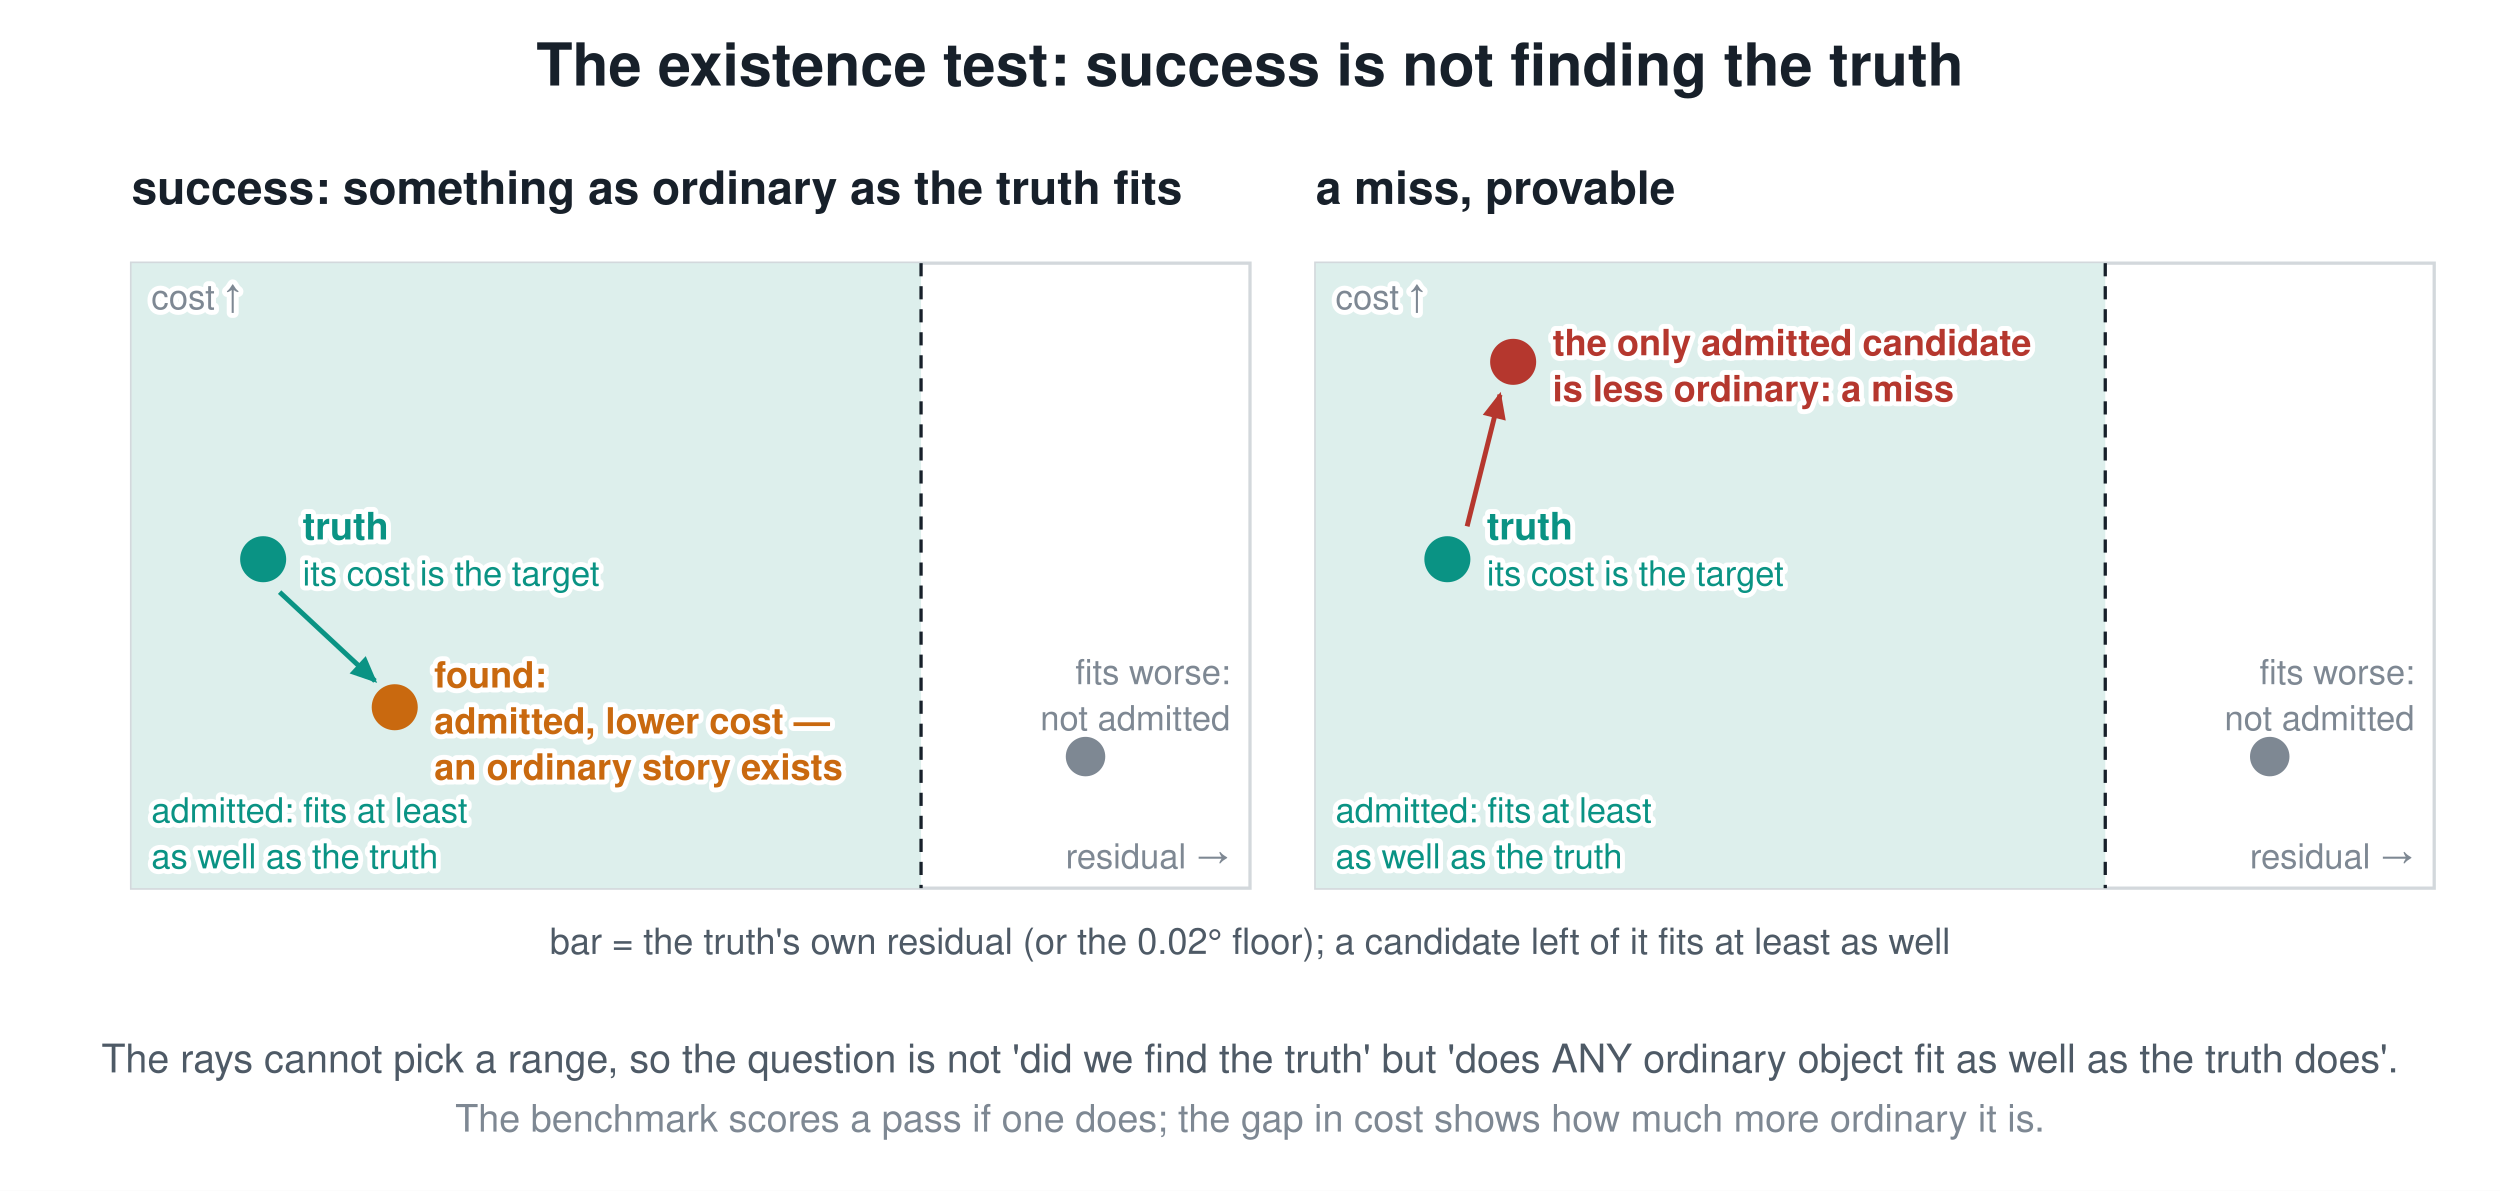
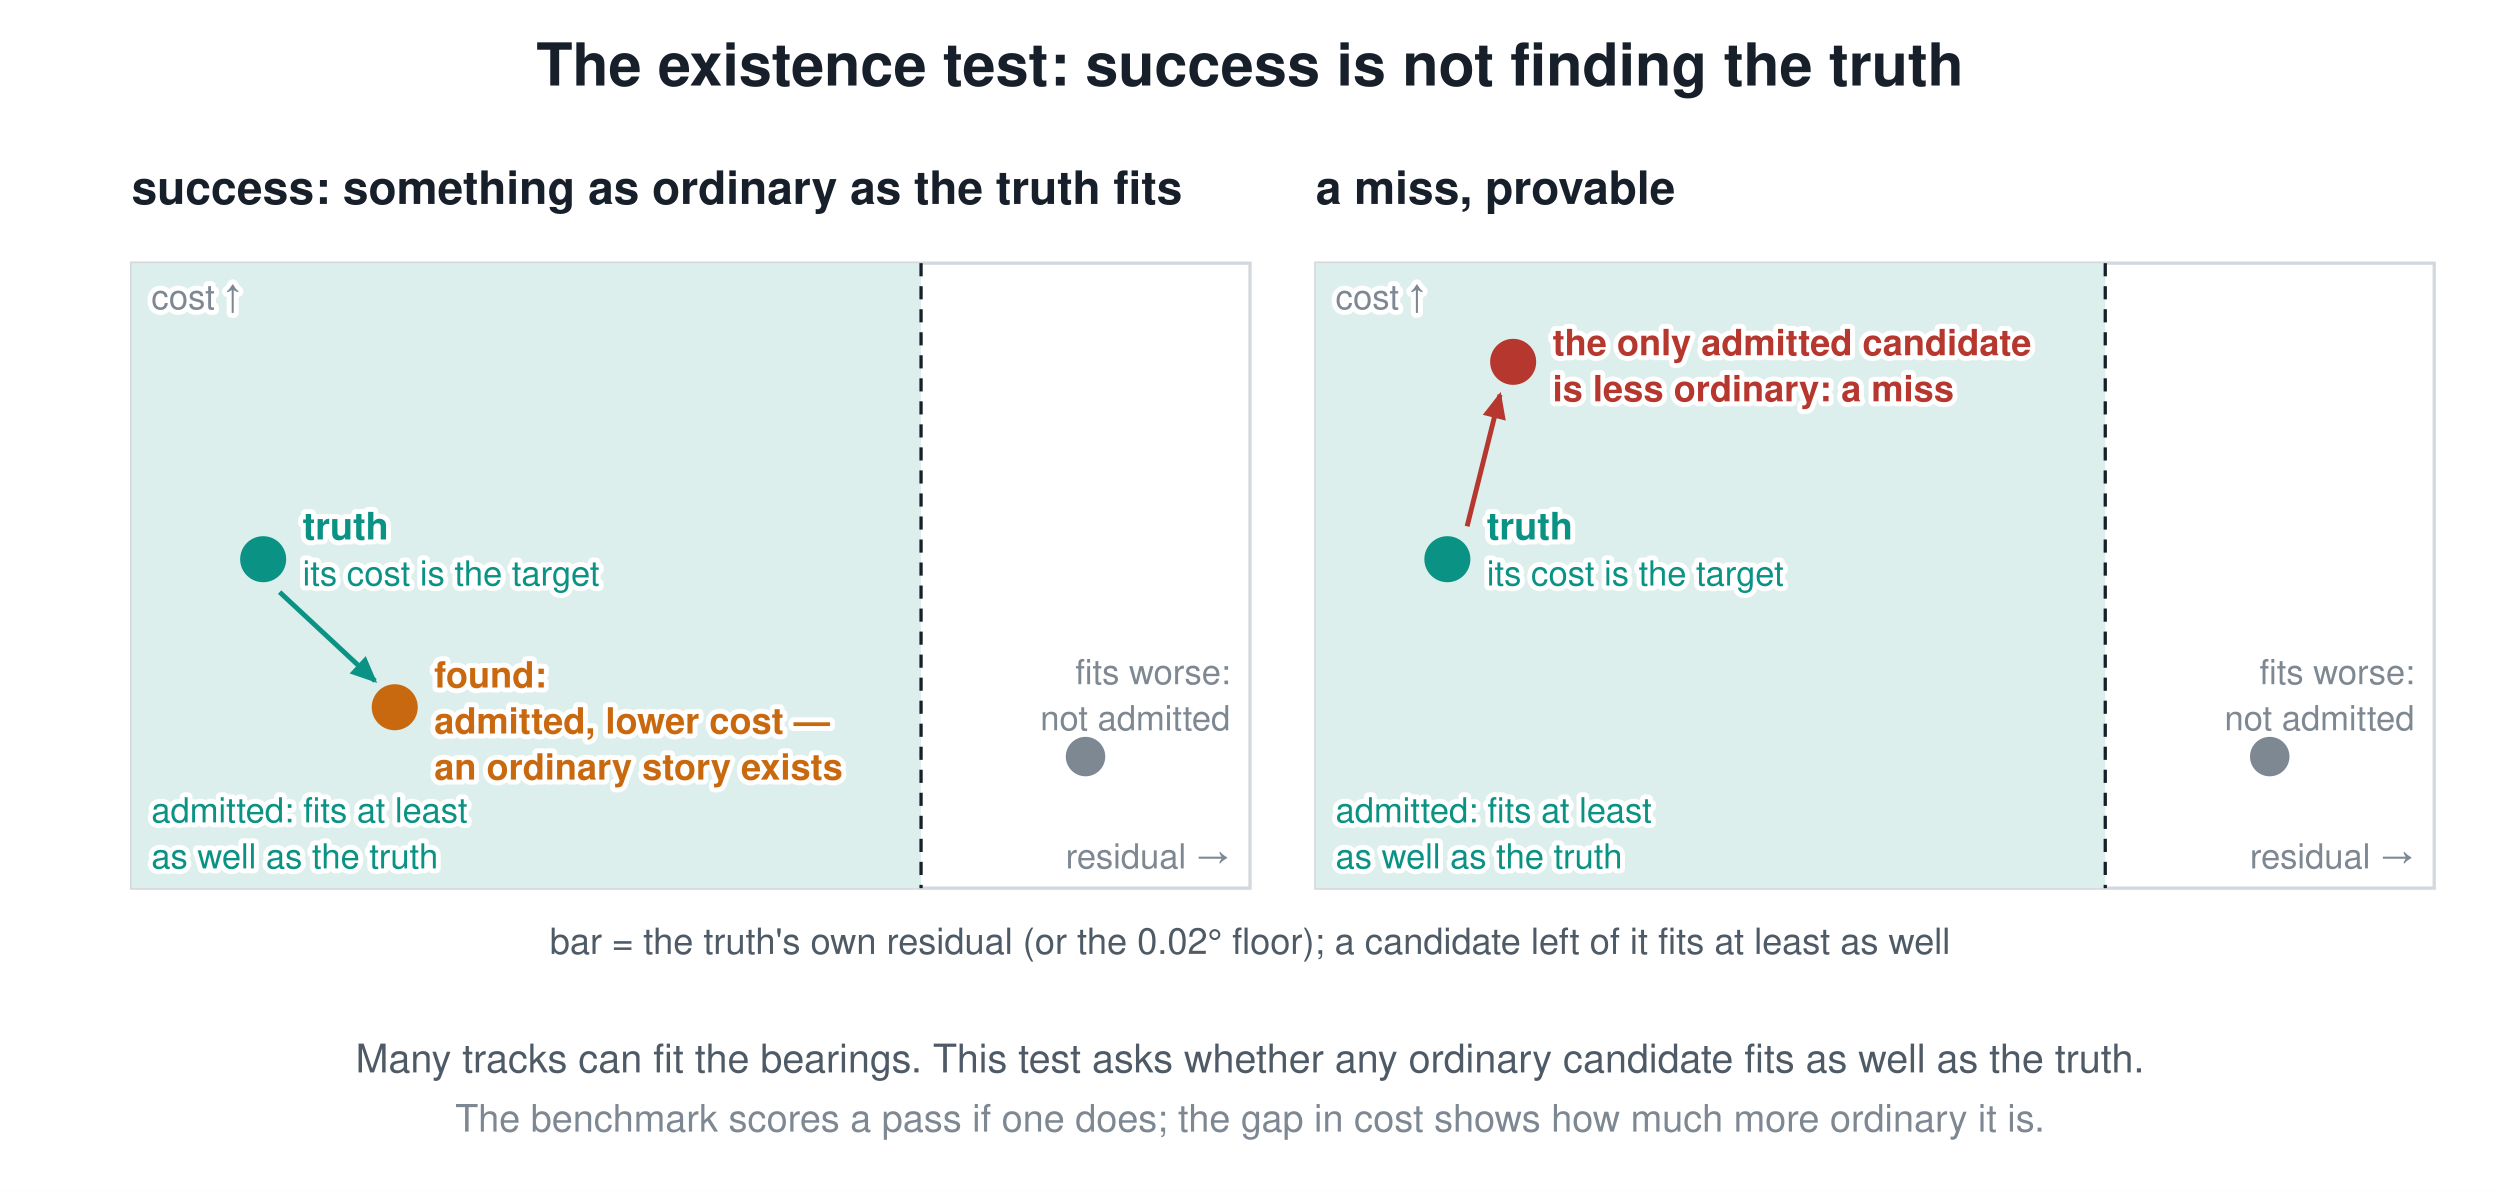
<svg xmlns="http://www.w3.org/2000/svg" width="760" height="362" viewBox="0 0 760 362" font-family="Helvetica, Arial, sans-serif">
  <rect width="760" height="362" fill="#FFFFFF" />
  <defs>
    <marker id="at" viewBox="0 0 10 10" refX="8" refY="5" markerWidth="9" markerHeight="9" markerUnits="userSpaceOnUse" orient="auto">
      <path d="M0,1 L9,5 L0,9 z" fill="#0A9384" />
    </marker>
    <marker id="aa" viewBox="0 0 10 10" refX="8" refY="5" markerWidth="9" markerHeight="9" markerUnits="userSpaceOnUse" orient="auto">
      <path d="M0,1 L9,5 L0,9 z" fill="#B5372E" />
    </marker>
  </defs>
  <text x="380.0" y="26.0" font-family="Helvetica, Arial, sans-serif" font-size="18" font-weight="700" fill="#17202A" text-anchor="middle" style="">The existence test: success is not finding the truth</text>
  <text x="40.0" y="62.0" font-family="Helvetica, Arial, sans-serif" font-size="14" font-weight="700" fill="#17202A" text-anchor="start" style="">success: something as ordinary as the truth fits</text>
  <rect x="40.0" y="80.0" width="340.0" height="190.0" rx="0" fill="none" stroke="#D3D8DC" stroke-width="1" />
  <rect x="40.0" y="80.0" width="240.0" height="190.0" rx="0" fill="#DDEFEC" />
  <line x1="280.0" y1="80.0" x2="280.0" y2="270.0" stroke="#17202A" stroke-width="1" stroke-dasharray="4 3" />
  <text x="46.0" y="250.0" font-family="Helvetica, Arial, sans-serif" font-size="10.5" font-weight="normal" fill="#0A9384" text-anchor="start" style="paint-order:stroke;stroke:#FFFFFF;stroke-width:3px;stroke-linejoin:round;">admitted: fits at least</text>
  <text x="46.0" y="264.0" font-family="Helvetica, Arial, sans-serif" font-size="10.5" font-weight="normal" fill="#0A9384" text-anchor="start" style="paint-order:stroke;stroke:#FFFFFF;stroke-width:3px;stroke-linejoin:round;">as well as the truth</text>
  <text x="374.0" y="264.0" font-family="Helvetica, Arial, sans-serif" font-size="10.5" font-weight="normal" fill="#7E8893" text-anchor="end" style="paint-order:stroke;stroke:#FFFFFF;stroke-width:3px;stroke-linejoin:round;">residual →</text>
  <text x="46.0" y="94.0" font-family="Helvetica, Arial, sans-serif" font-size="10.5" font-weight="normal" fill="#7E8893" text-anchor="start" style="paint-order:stroke;stroke:#FFFFFF;stroke-width:3px;stroke-linejoin:round;">cost ↑</text>
  <circle cx="80.0" cy="170.0" r="7" fill="#0A9384" />
  <text x="92.0" y="164.0" font-family="Helvetica, Arial, sans-serif" font-size="11.5" font-weight="700" fill="#0A9384" text-anchor="start" style="paint-order:stroke;stroke:#FFFFFF;stroke-width:3px;stroke-linejoin:round;">truth</text>
  <text x="92.0" y="178.0" font-family="Helvetica, Arial, sans-serif" font-size="10.5" font-weight="normal" fill="#0A9384" text-anchor="start" style="paint-order:stroke;stroke:#FFFFFF;stroke-width:3px;stroke-linejoin:round;">its cost is the target</text>
  <circle cx="330.0" cy="230.0" r="6" fill="#7E8893" />
  <text x="374.0" y="208.0" font-family="Helvetica, Arial, sans-serif" font-size="10.5" font-weight="normal" fill="#7E8893" text-anchor="end" style="paint-order:stroke;stroke:#FFFFFF;stroke-width:3px;stroke-linejoin:round;">fits worse:</text>
  <text x="374.0" y="222.0" font-family="Helvetica, Arial, sans-serif" font-size="10.5" font-weight="normal" fill="#7E8893" text-anchor="end" style="paint-order:stroke;stroke:#FFFFFF;stroke-width:3px;stroke-linejoin:round;">not admitted</text>
  <circle cx="120.0" cy="215.0" r="7" fill="#C9690F" />
  <line x1="85.0" y1="180.0" x2="114.0" y2="207.0" stroke="#0A9384" stroke-width="1.5" marker-end="url(#at)" />
  <text x="132.0" y="209.0" font-family="Helvetica, Arial, sans-serif" font-size="11" font-weight="700" fill="#C9690F" text-anchor="start" style="paint-order:stroke;stroke:#FFFFFF;stroke-width:3px;stroke-linejoin:round;">found:</text>
  <text x="132.0" y="223.0" font-family="Helvetica, Arial, sans-serif" font-size="11" font-weight="700" fill="#C9690F" text-anchor="start" style="paint-order:stroke;stroke:#FFFFFF;stroke-width:3px;stroke-linejoin:round;">admitted, lower cost —</text>
  <text x="132.0" y="237.0" font-family="Helvetica, Arial, sans-serif" font-size="11" font-weight="700" fill="#C9690F" text-anchor="start" style="paint-order:stroke;stroke:#FFFFFF;stroke-width:3px;stroke-linejoin:round;">an ordinary story exists</text>
  <text x="400.0" y="62.0" font-family="Helvetica, Arial, sans-serif" font-size="14" font-weight="700" fill="#17202A" text-anchor="start" style="">a miss, provable</text>
  <rect x="400.0" y="80.0" width="340.0" height="190.0" rx="0" fill="none" stroke="#D3D8DC" stroke-width="1" />
  <rect x="400.0" y="80.0" width="240.0" height="190.0" rx="0" fill="#DDEFEC" />
  <line x1="640.0" y1="80.0" x2="640.0" y2="270.0" stroke="#17202A" stroke-width="1" stroke-dasharray="4 3" />
  <text x="406.0" y="250.0" font-family="Helvetica, Arial, sans-serif" font-size="10.5" font-weight="normal" fill="#0A9384" text-anchor="start" style="paint-order:stroke;stroke:#FFFFFF;stroke-width:3px;stroke-linejoin:round;">admitted: fits at least</text>
  <text x="406.0" y="264.0" font-family="Helvetica, Arial, sans-serif" font-size="10.5" font-weight="normal" fill="#0A9384" text-anchor="start" style="paint-order:stroke;stroke:#FFFFFF;stroke-width:3px;stroke-linejoin:round;">as well as the truth</text>
  <text x="734.0" y="264.0" font-family="Helvetica, Arial, sans-serif" font-size="10.5" font-weight="normal" fill="#7E8893" text-anchor="end" style="paint-order:stroke;stroke:#FFFFFF;stroke-width:3px;stroke-linejoin:round;">residual →</text>
  <text x="406.0" y="94.0" font-family="Helvetica, Arial, sans-serif" font-size="10.5" font-weight="normal" fill="#7E8893" text-anchor="start" style="paint-order:stroke;stroke:#FFFFFF;stroke-width:3px;stroke-linejoin:round;">cost ↑</text>
  <circle cx="440.0" cy="170.0" r="7" fill="#0A9384" />
  <text x="452.0" y="164.0" font-family="Helvetica, Arial, sans-serif" font-size="11.5" font-weight="700" fill="#0A9384" text-anchor="start" style="paint-order:stroke;stroke:#FFFFFF;stroke-width:3px;stroke-linejoin:round;">truth</text>
  <text x="452.0" y="178.0" font-family="Helvetica, Arial, sans-serif" font-size="10.5" font-weight="normal" fill="#0A9384" text-anchor="start" style="paint-order:stroke;stroke:#FFFFFF;stroke-width:3px;stroke-linejoin:round;">its cost is the target</text>
  <circle cx="690.0" cy="230.0" r="6" fill="#7E8893" />
  <text x="734.0" y="208.0" font-family="Helvetica, Arial, sans-serif" font-size="10.5" font-weight="normal" fill="#7E8893" text-anchor="end" style="paint-order:stroke;stroke:#FFFFFF;stroke-width:3px;stroke-linejoin:round;">fits worse:</text>
  <text x="734.0" y="222.0" font-family="Helvetica, Arial, sans-serif" font-size="10.5" font-weight="normal" fill="#7E8893" text-anchor="end" style="paint-order:stroke;stroke:#FFFFFF;stroke-width:3px;stroke-linejoin:round;">not admitted</text>
  <circle cx="460.0" cy="110.0" r="7" fill="#B5372E" />
  <line x1="446.0" y1="160.0" x2="456.0" y2="120.0" stroke="#B5372E" stroke-width="1.5" marker-end="url(#aa)" />
  <text x="472.0" y="108.0" font-family="Helvetica, Arial, sans-serif" font-size="11" font-weight="700" fill="#B5372E" text-anchor="start" style="paint-order:stroke;stroke:#FFFFFF;stroke-width:3px;stroke-linejoin:round;">the only admitted candidate</text>
  <text x="472.0" y="122.0" font-family="Helvetica, Arial, sans-serif" font-size="11" font-weight="700" fill="#B5372E" text-anchor="start" style="paint-order:stroke;stroke:#FFFFFF;stroke-width:3px;stroke-linejoin:round;">is less ordinary: a miss</text>
  <text x="380.0" y="290.0" font-family="Helvetica, Arial, sans-serif" font-size="11" font-weight="normal" fill="#4E5A66" text-anchor="middle" style="paint-order:stroke;stroke:#FFFFFF;stroke-width:3px;stroke-linejoin:round;">bar = the truth's own residual (or the 0.02° floor); a candidate left of it fits at least as well</text>
-   <text x="380.0" y="326.0" font-family="Helvetica, Arial, sans-serif" font-size="12" font-weight="normal" fill="#4E5A66" text-anchor="middle" style="paint-order:stroke;stroke:#FFFFFF;stroke-width:3px;stroke-linejoin:round;">The rays cannot pick a range, so the question is not 'did we find the truth' but 'does ANY ordinary object fit as well as the truth does'.</text>
+   <text x="380.0" y="326.0" font-family="Helvetica, Arial, sans-serif" font-size="12" font-weight="normal" fill="#4E5A66" text-anchor="middle" style="paint-order:stroke;stroke:#FFFFFF;stroke-width:3px;stroke-linejoin:round;">Many tracks can fit the bearings. This test asks whether any ordinary candidate fits as well as the truth.</text>
  <text x="380.0" y="344.0" font-family="Helvetica, Arial, sans-serif" font-size="11.5" font-weight="normal" fill="#7E8893" text-anchor="middle" style="paint-order:stroke;stroke:#FFFFFF;stroke-width:3px;stroke-linejoin:round;">The benchmark scores a pass if one does; the gap in cost shows how much more ordinary it is.</text>
</svg>
